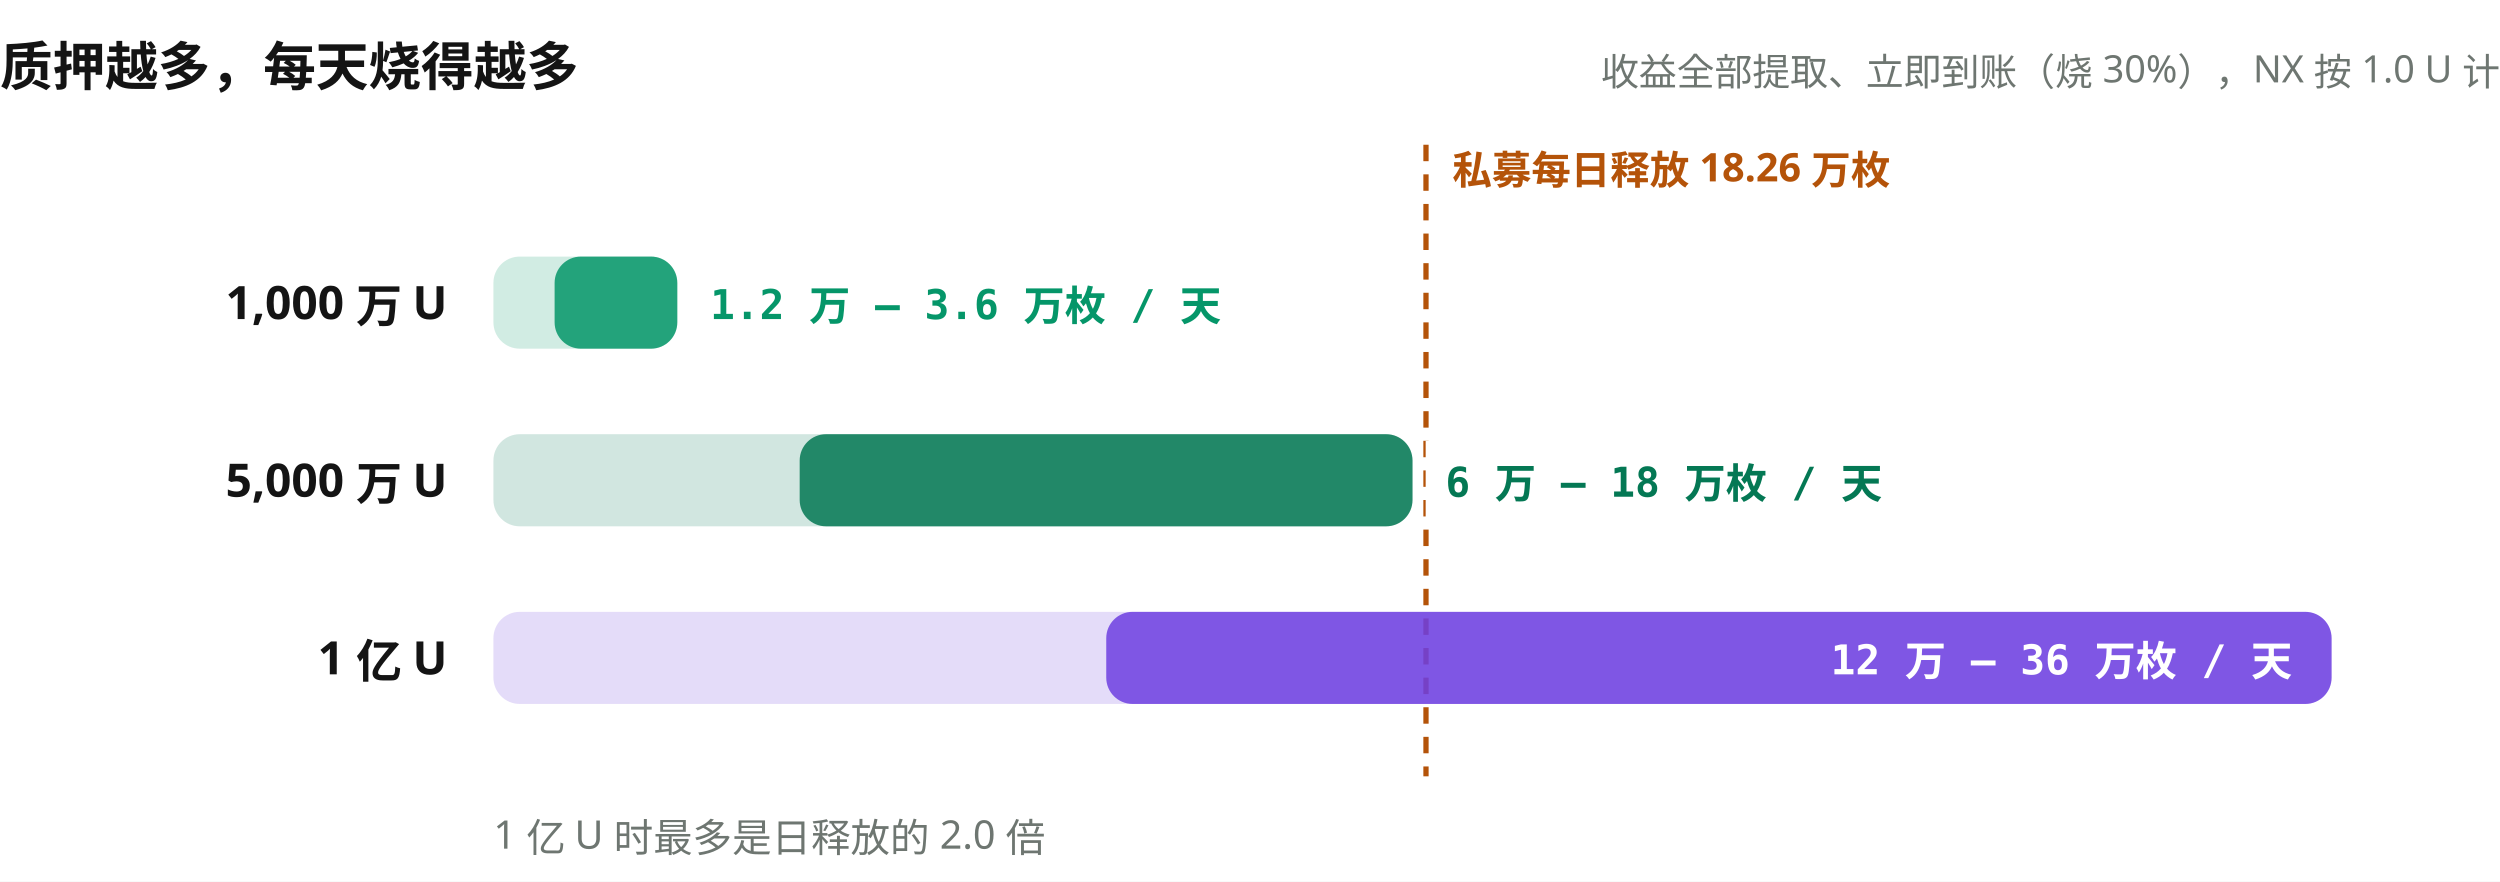
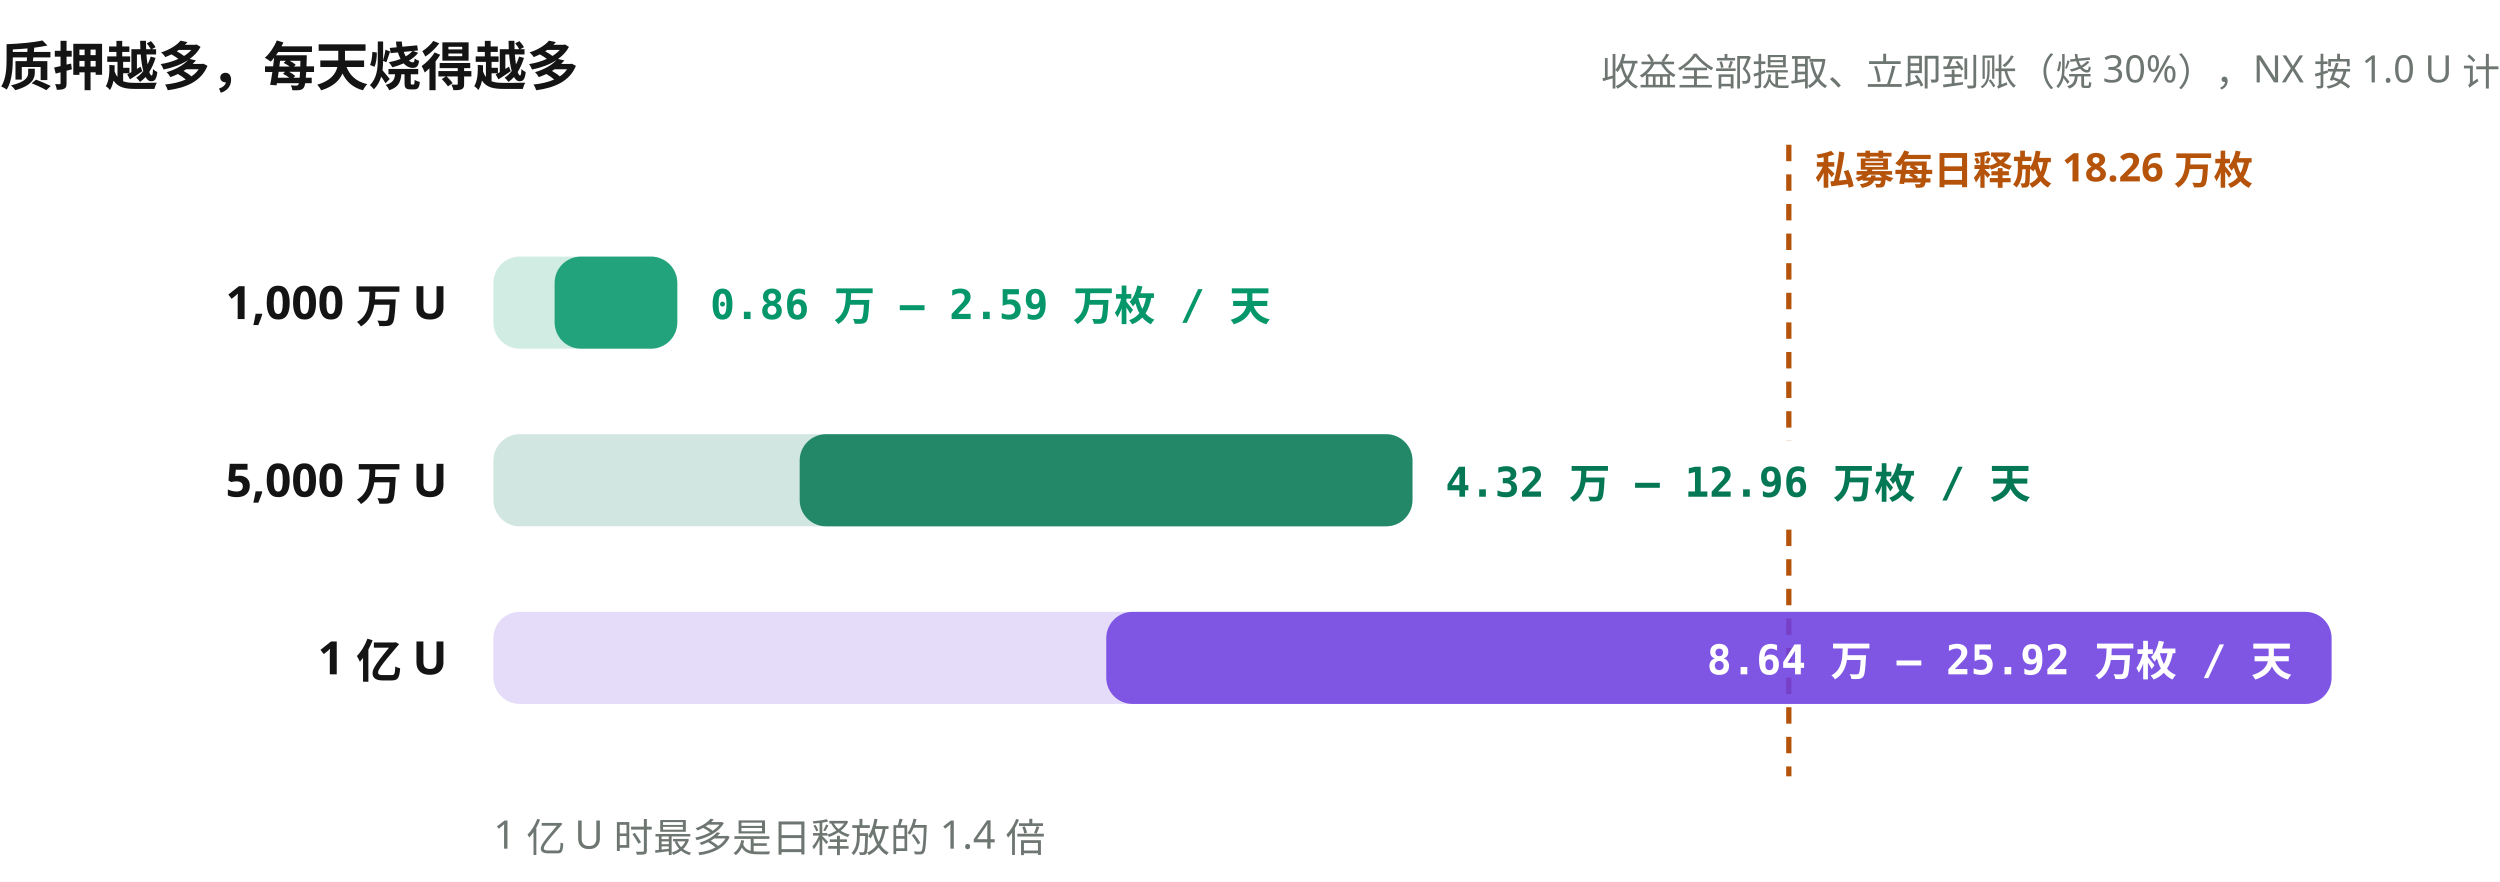
<svg xmlns="http://www.w3.org/2000/svg" viewBox="0 0 760 268" width="760" height="268" style="display:block;background:#FFFFFF">
  <rect width="760" height="268" fill="#FFFFFF" />
  <text x="0" y="26" font-size="16" fill="#141414" font-family="'PingFang SC','Hiragino Sans GB','Noto Sans SC',sans-serif" text-anchor="start" font-weight="700" letter-spacing="0">质押越多，每天烧得越多</text>
  <text x="760" y="26" font-size="11.5" fill="#6E7671" font-family="'PingFang SC','Hiragino Sans GB','Noto Sans SC',sans-serif" text-anchor="end" font-weight="400" letter-spacing="0">收益全部提取、立即到账（烧 30%），NX 按 1.0 U 计</text>
-   <line x1="433.5" y1="44" x2="433.5" y2="236" stroke="#B45309" stroke-width="1.6" stroke-dasharray="5 4" />
-   <text x="441.523" y="56" font-size="12" fill="#B45309" font-family="'PingFang SC','Hiragino Sans GB','Noto Sans SC',sans-serif" text-anchor="start" font-weight="700" letter-spacing="0">私募每日释放 18.26 万枚</text>
+   <line x1="543.8" y1="44" x2="543.8" y2="236" stroke="#B45309" stroke-width="1.6" stroke-dasharray="5 4" />
+   <text x="551.782" y="56" font-size="12" fill="#B45309" font-family="'PingFang SC','Hiragino Sans GB','Noto Sans SC',sans-serif" text-anchor="start" font-weight="700" letter-spacing="0">私募每日释放 18.26 万枚</text>
  <text x="136" y="97" font-size="14" fill="#141414" font-family="'PingFang SC','Hiragino Sans GB','Noto Sans SC',sans-serif" text-anchor="end" font-weight="700" letter-spacing="0">1,000 万 U</text>
  <rect x="150.0" y="78" width="55.9" height="28" rx="8" fill="#059669" fill-opacity=".18" />
  <rect x="168.6" y="78" width="37.3" height="28" rx="8" fill="#059669" fill-opacity=".85" />
-   <rect x="209.9" y="80" width="173.3" height="24" fill="#FFFFFF" />
-   <text x="215.882" y="97" font-size="12.5" fill="#059669" font-family="'JetBrains Mono','SF Mono',Menlo,monospace" text-anchor="start" font-weight="700" letter-spacing="0">1.2 万 – 3.6 万枚 / 天</text>
+   <rect x="209.9" y="80" width="188.5" height="24" fill="#FFFFFF" />
+   <text x="215.882" y="97" font-size="12.5" fill="#059669" font-family="'JetBrains Mono','SF Mono',Menlo,monospace" text-anchor="start" font-weight="700" letter-spacing="0">0.86 万 – 2.59 万枚 / 天</text>
  <text x="136" y="151" font-size="14" fill="#141414" font-family="'PingFang SC','Hiragino Sans GB','Noto Sans SC',sans-serif" text-anchor="end" font-weight="700" letter-spacing="0">5,000 万 U</text>
  <rect x="150.0" y="132" width="279.4" height="28" rx="8" fill="#047854" fill-opacity=".18" />
  <rect x="243.1" y="132" width="186.3" height="28" rx="8" fill="#047854" fill-opacity=".85" />
-   <rect x="433.4" y="134" width="150.5" height="24" fill="#FFFFFF" />
-   <text x="439.412" y="151" font-size="12.5" fill="#047854" font-family="'JetBrains Mono','SF Mono',Menlo,monospace" text-anchor="start" font-weight="700" letter-spacing="0">6 万 – 18 万枚 / 天</text>
+   <rect x="433.4" y="134" width="196.1" height="24" fill="#FFFFFF" />
+   <text x="439.412" y="151" font-size="12.5" fill="#047854" font-family="'JetBrains Mono','SF Mono',Menlo,monospace" text-anchor="start" font-weight="700" letter-spacing="0">4.32 万 – 12.96 万枚 / 天</text>
  <text x="136" y="205" font-size="14" fill="#141414" font-family="'PingFang SC','Hiragino Sans GB','Noto Sans SC',sans-serif" text-anchor="end" font-weight="700" letter-spacing="0">1 亿 U</text>
  <rect x="150.0" y="186" width="558.8" height="28" rx="8" fill="#6D3FE0" fill-opacity=".18" />
  <rect x="336.3" y="186" width="372.5" height="28" rx="8" fill="#6D3FE0" fill-opacity=".85" />
-   <text x="696.824" y="205" font-size="12.5" fill="#FFFFFF" font-family="'JetBrains Mono','SF Mono',Menlo,monospace" text-anchor="end" font-weight="700" letter-spacing="0">12 万 – 36 万枚 / 天</text>
-   <text x="150" y="258" font-size="12" fill="#6E7671" font-family="'PingFang SC','Hiragino Sans GB','Noto Sans SC',sans-serif" text-anchor="start" font-weight="400" letter-spacing="0">1 亿 U 时最多是日释放的 2.0 倍</text>
+   <text x="696.824" y="205" font-size="12.5" fill="#FFFFFF" font-family="'JetBrains Mono','SF Mono',Menlo,monospace" text-anchor="end" font-weight="700" letter-spacing="0">8.64 万 – 25.92 万枚 / 天</text>
+   <text x="150" y="258" font-size="12" fill="#6E7671" font-family="'PingFang SC','Hiragino Sans GB','Noto Sans SC',sans-serif" text-anchor="start" font-weight="400" letter-spacing="0">1 亿 U 时最多是日释放的 1.4 倍</text>
</svg>
